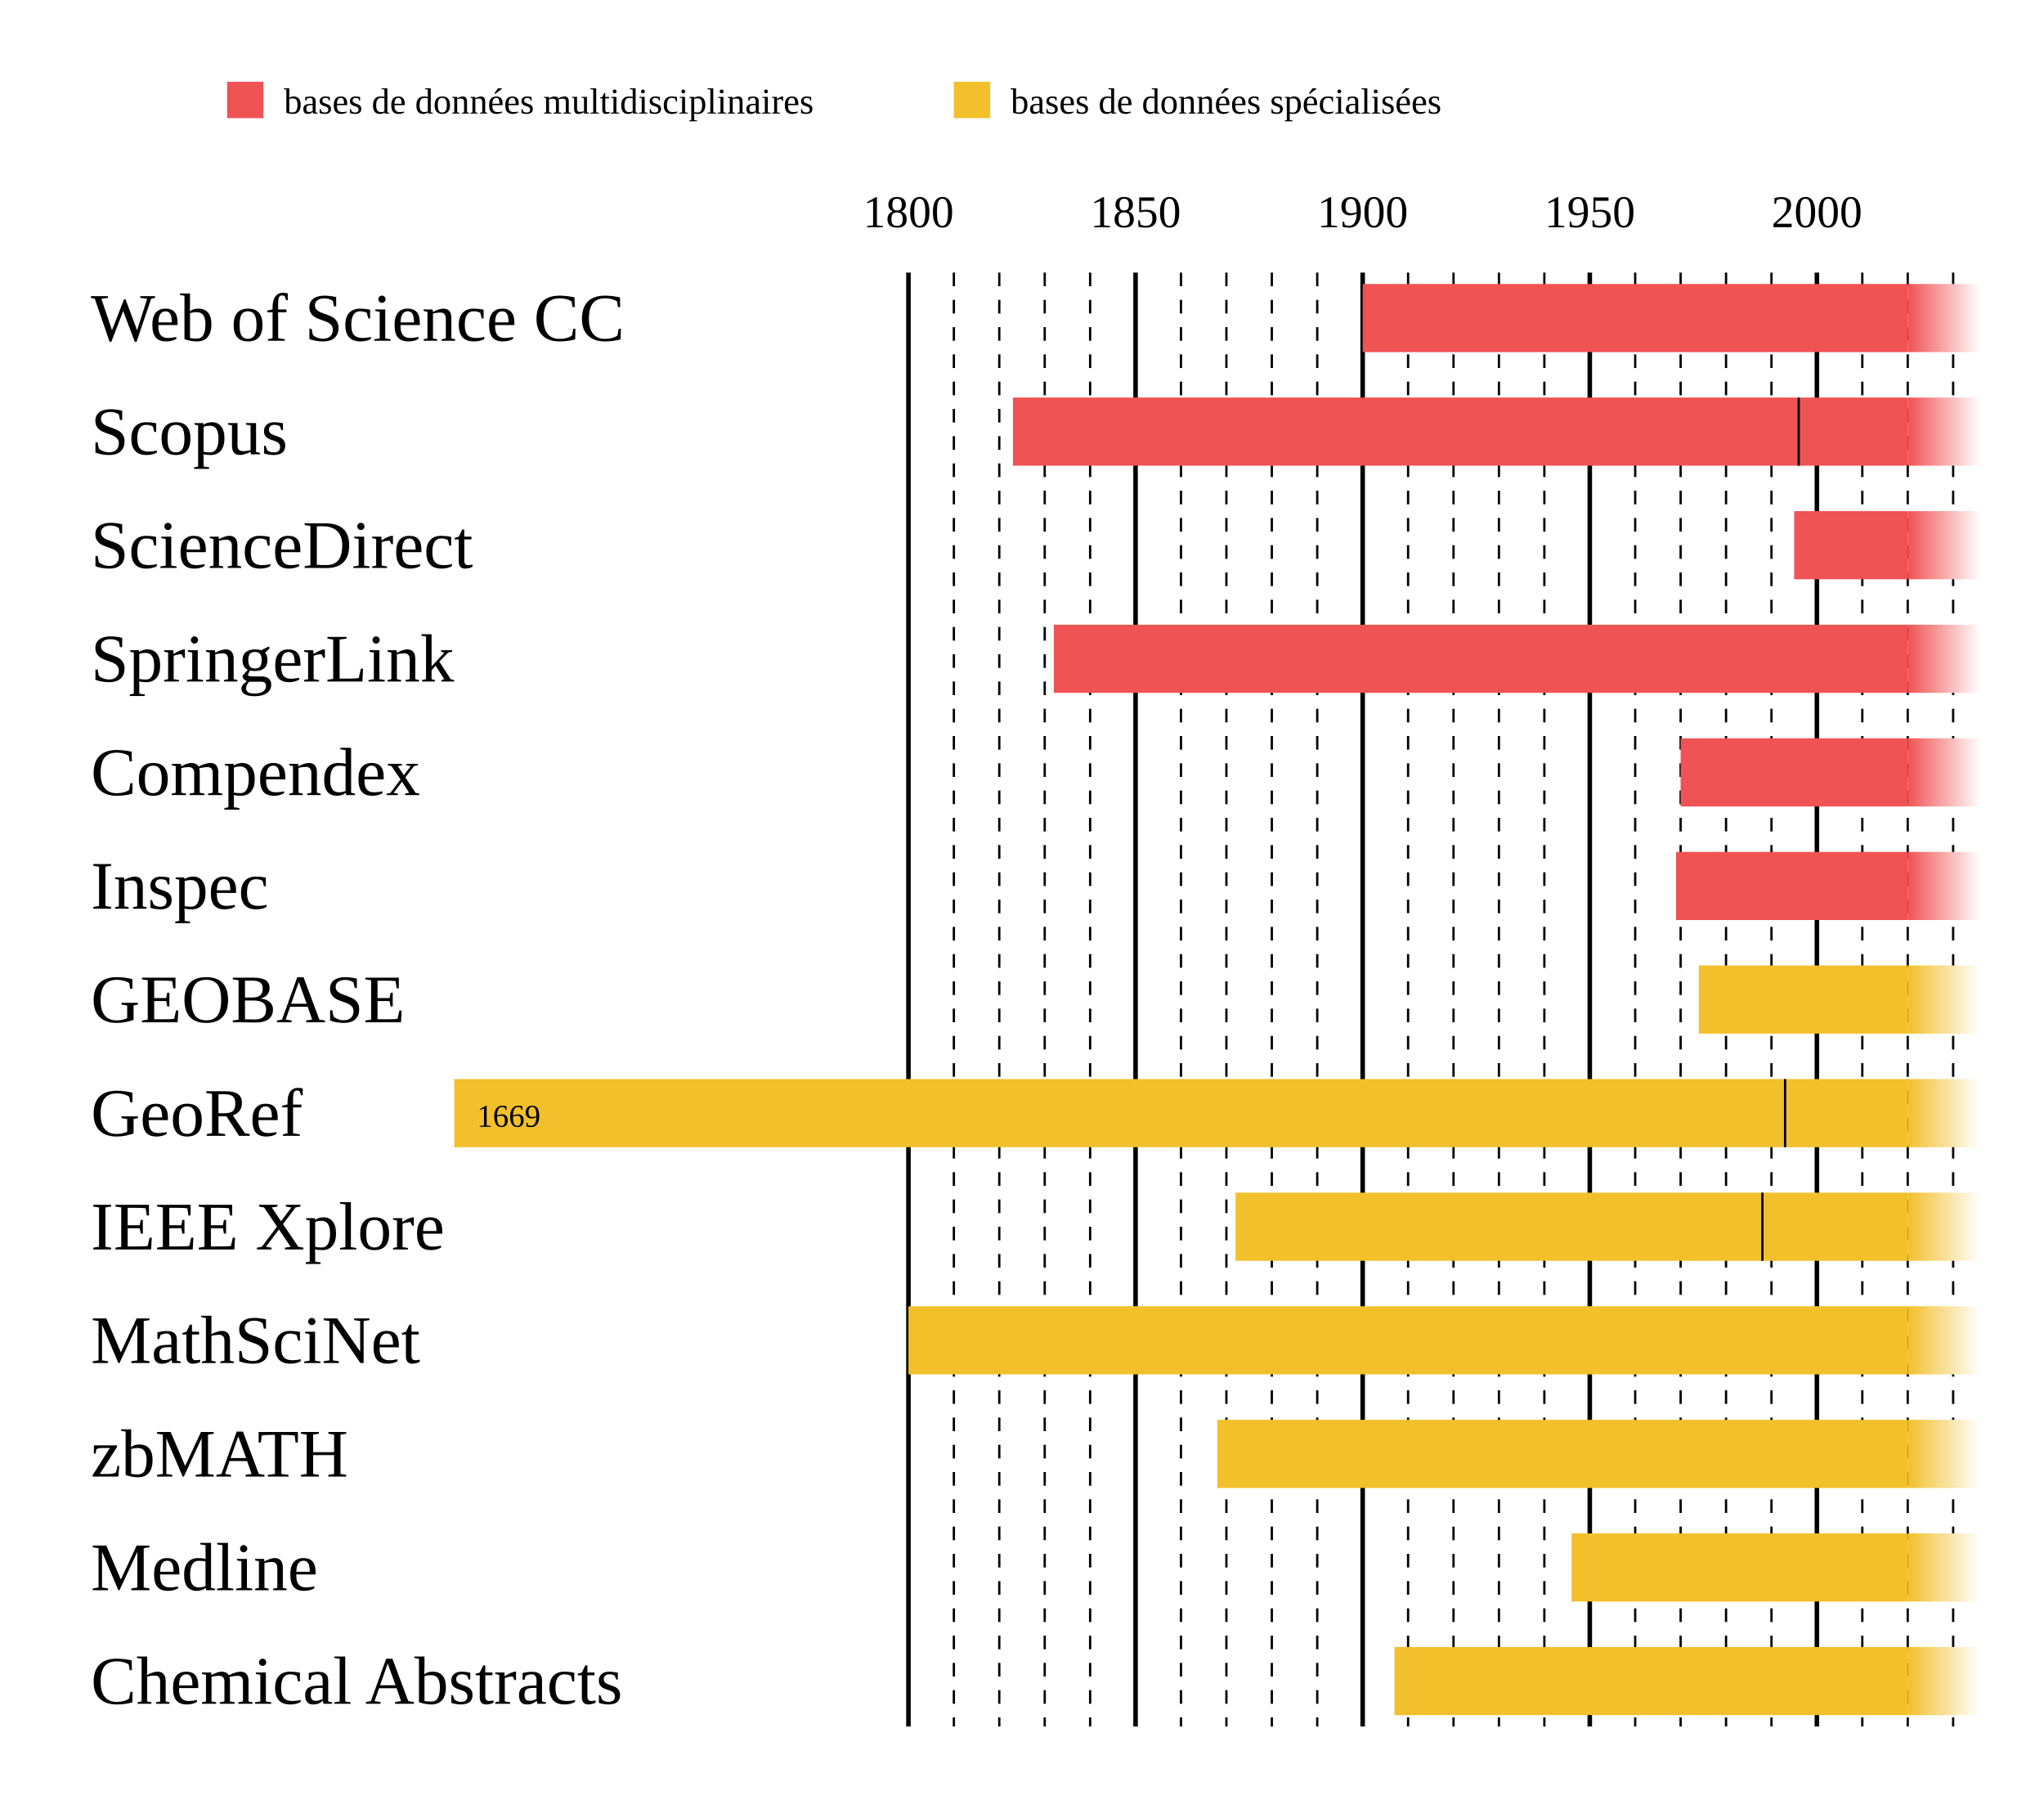
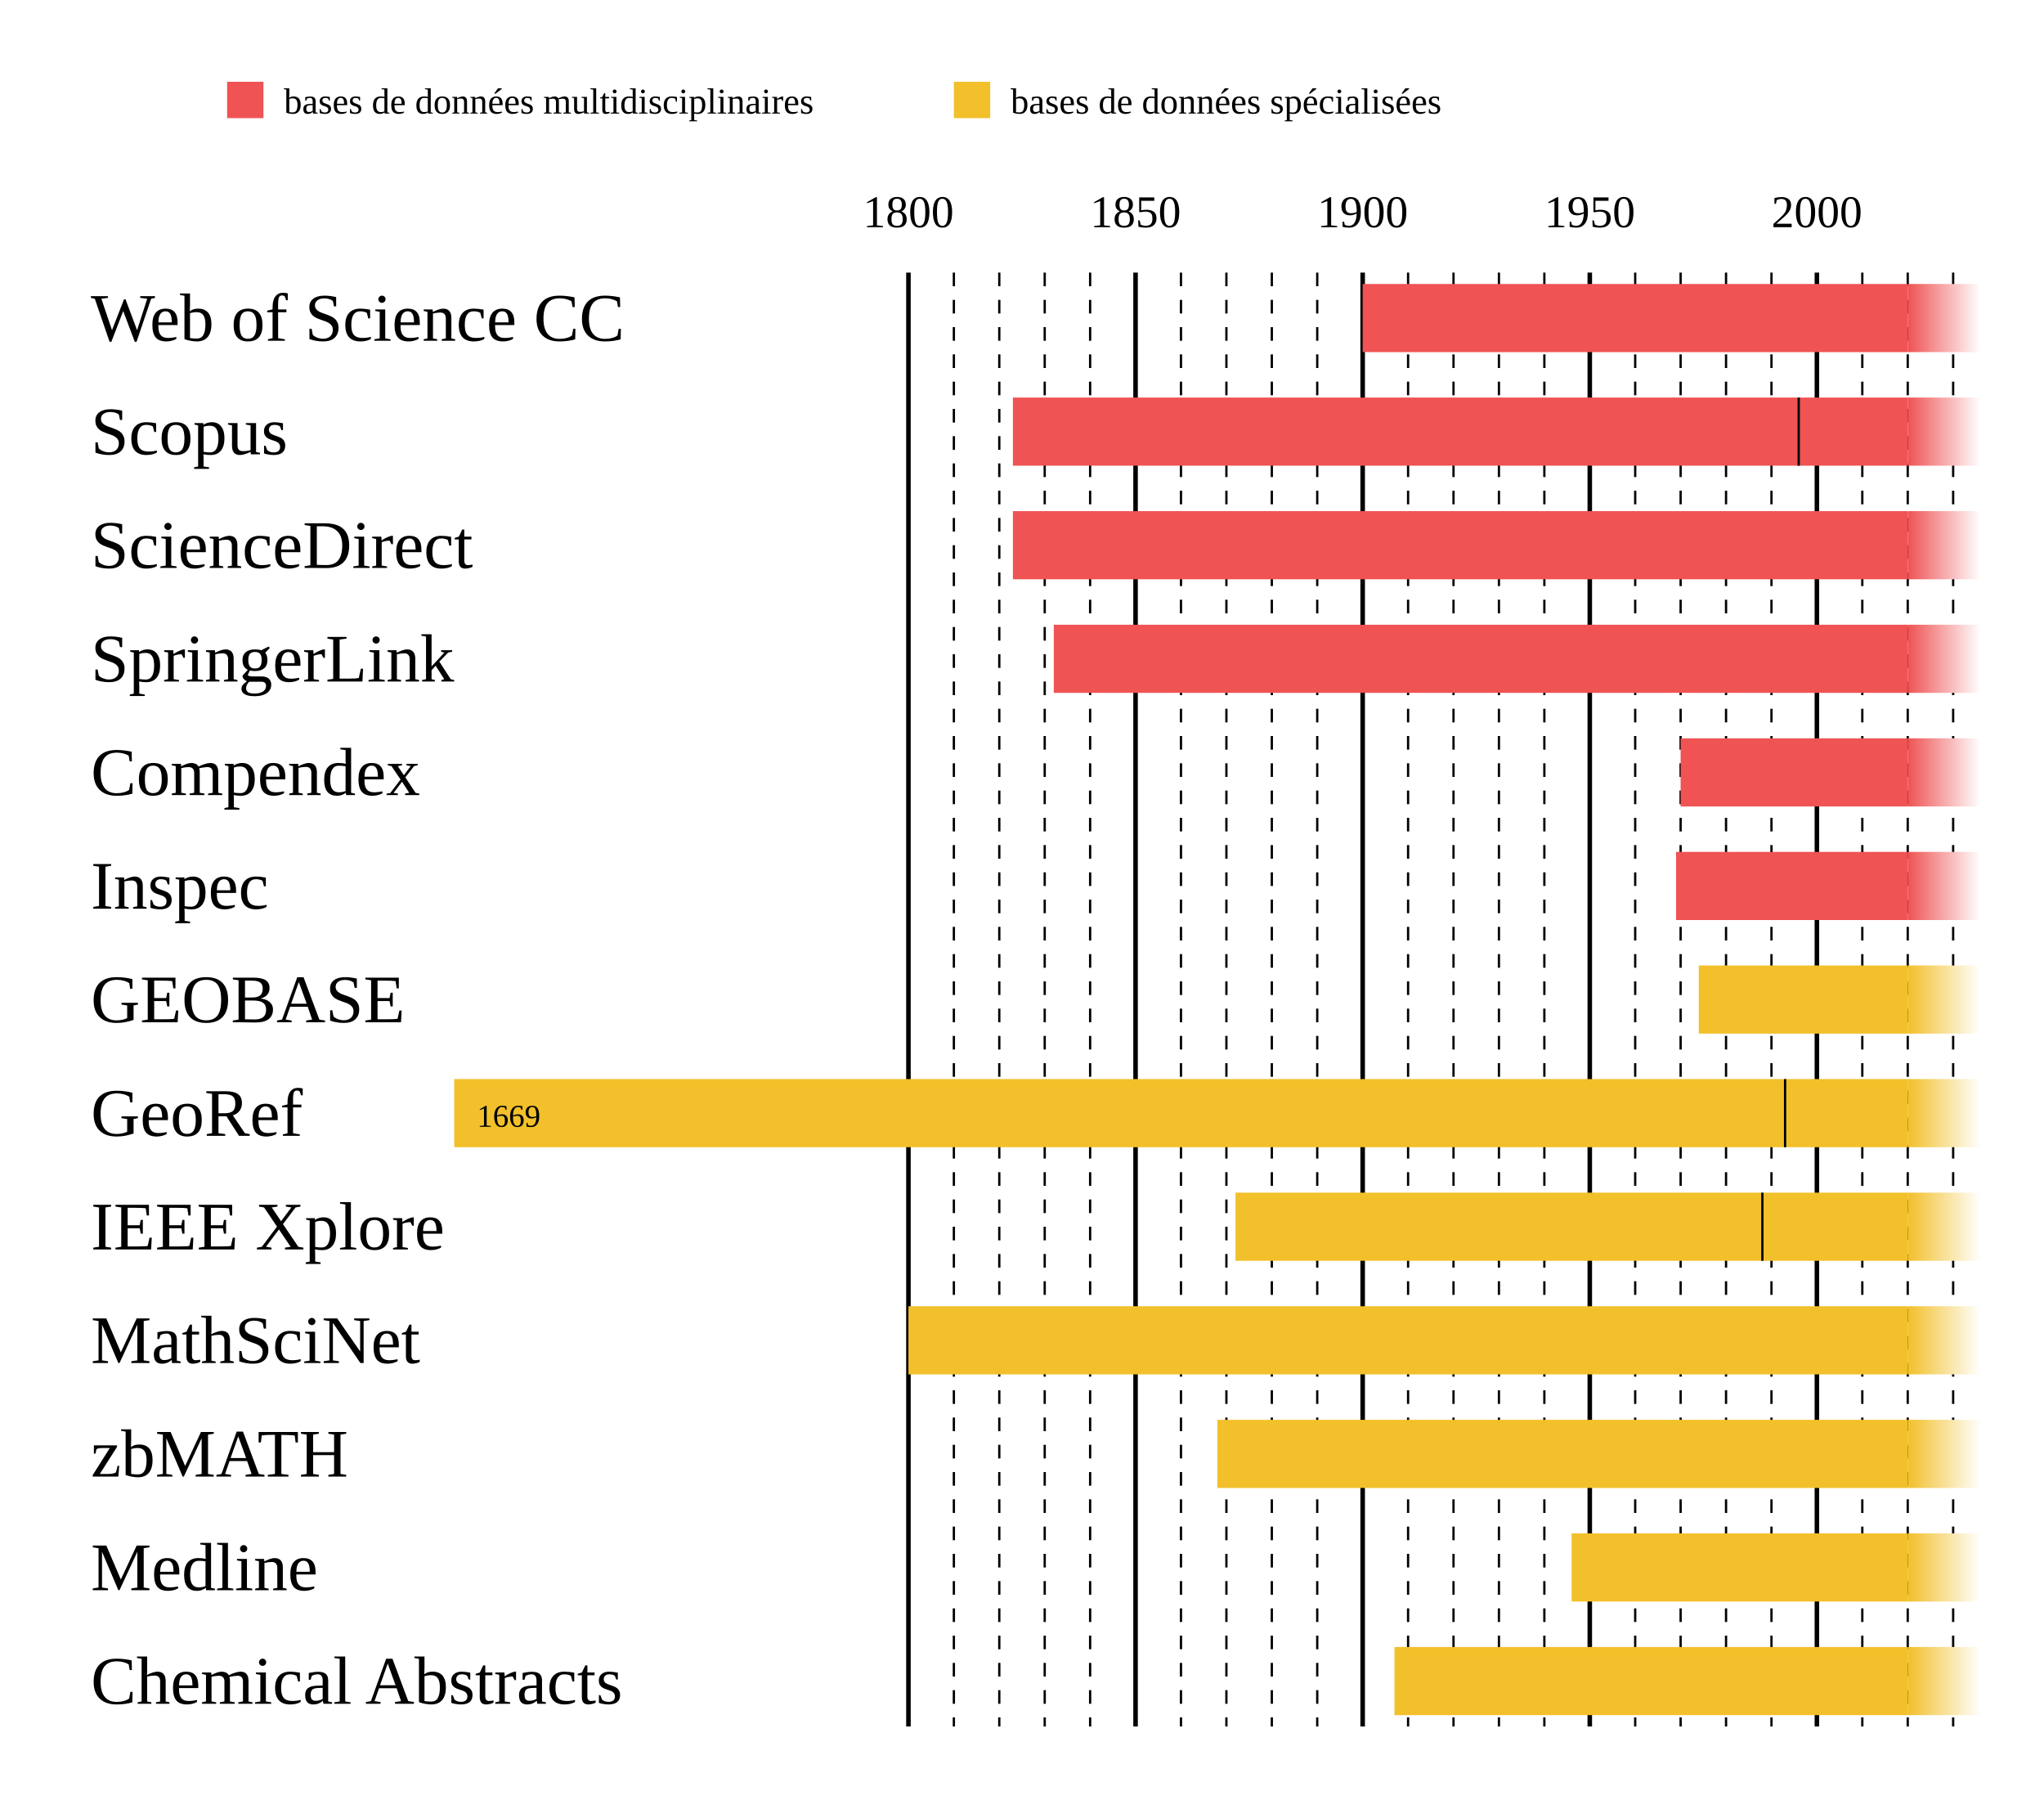
<svg xmlns="http://www.w3.org/2000/svg" xmlns:xlink="http://www.w3.org/1999/xlink" version="1.0" width="900" height="800" viewBox="0 0 900 800">
  <defs>
    <linearGradient id="red-gradient">
      <stop offset="0%" style="stop-color: #ef5354;" />
      <stop offset="80%" style="stop-color: #ffffff;" />
    </linearGradient>
    <linearGradient id="yellow-gradient">
      <stop offset="0%" style="stop-color: #f2c02b;" />
      <stop offset="80%" style="stop-color: #ffffff;" />
    </linearGradient>
    <linearGradient id="#red-fill" xlink:href="#red-gradient" x1="0%" y1="0%" x2="100%" y2="0%" />
    <linearGradient id="#yellow-fill" xlink:href="#yellow-gradient" x1="0%" y1="0%" x2="100%" y2="0%" />
  </defs>
  <rect x="100" y="36" width="16" height="16" style="fill: #ef5354;" />
  <text x="125" y="50" style="font-size: 16px;">bases de données multidisciplinaires</text>
  <rect x="420" y="36" width="16" height="16" style="fill: #f2c02b;" />
  <text x="445" y="50" style="font-size: 16px;">bases de données spécialisées</text>
  <text x="400" y="100" style="font-size: 20px; text-anchor: middle;">1800</text>
  <line x1="400" y1="120" x2="400" y2="760" style="stroke: black; stroke-width: 2px;" />
  <line x1="420" y1="120" x2="420" y2="760" style="stroke: black; stroke-width: 1px; stroke-dasharray:6,6;" />
  <line x1="440" y1="120" x2="440" y2="760" style="stroke: black; stroke-width: 1px; stroke-dasharray:6,6;" />
  <line x1="460" y1="120" x2="460" y2="760" style="stroke: black; stroke-width: 1px; stroke-dasharray:6,6;" />
  <line x1="480" y1="120" x2="480" y2="760" style="stroke: black; stroke-width: 1px; stroke-dasharray:6,6;" />
  <text x="500" y="100" style="font-size: 20px; text-anchor: middle;">1850</text>
  <line x1="500" y1="120" x2="500" y2="760" style="stroke: black; stroke-width: 2px;" />
  <line x1="520" y1="120" x2="520" y2="760" style="stroke: black; stroke-width: 1px; stroke-dasharray:6,6;" />
  <line x1="540" y1="120" x2="540" y2="760" style="stroke: black; stroke-width: 1px; stroke-dasharray:6,6;" />
  <line x1="560" y1="120" x2="560" y2="760" style="stroke: black; stroke-width: 1px; stroke-dasharray:6,6;" />
  <line x1="580" y1="120" x2="580" y2="760" style="stroke: black; stroke-width: 1px; stroke-dasharray:6,6;" />
  <text x="600" y="100" style="font-size: 20px; text-anchor: middle;">1900</text>
  <line x1="600" y1="120" x2="600" y2="760" style="stroke: black; stroke-width: 2px;" />
  <line x1="620" y1="120" x2="620" y2="760" style="stroke: black; stroke-width: 1px; stroke-dasharray:6,6;" />
  <line x1="640" y1="120" x2="640" y2="760" style="stroke: black; stroke-width: 1px; stroke-dasharray:6,6;" />
  <line x1="660" y1="120" x2="660" y2="760" style="stroke: black; stroke-width: 1px; stroke-dasharray:6,6;" />
  <line x1="680" y1="120" x2="680" y2="760" style="stroke: black; stroke-width: 1px; stroke-dasharray:6,6;" />
  <text x="700" y="100" style="font-size: 20px; text-anchor: middle;">1950</text>
  <line x1="700" y1="120" x2="700" y2="760" style="stroke: black; stroke-width: 2px;" />
  <line x1="720" y1="120" x2="720" y2="760" style="stroke: black; stroke-width: 1px; stroke-dasharray:6,6;" />
  <line x1="740" y1="120" x2="740" y2="760" style="stroke: black; stroke-width: 1px; stroke-dasharray:6,6;" />
  <line x1="760" y1="120" x2="760" y2="760" style="stroke: black; stroke-width: 1px; stroke-dasharray:6,6;" />
  <line x1="780" y1="120" x2="780" y2="760" style="stroke: black; stroke-width: 1px; stroke-dasharray:6,6;" />
  <text x="800" y="100" style="font-size: 20px; text-anchor: middle;">2000</text>
  <line x1="800" y1="120" x2="800" y2="760" style="stroke: black; stroke-width: 2px;" />
  <line x1="820" y1="120" x2="820" y2="760" style="stroke: black; stroke-width: 1px; stroke-dasharray:6,6;" />
  <line x1="840" y1="120" x2="840" y2="760" style="stroke: black; stroke-width: 1px; stroke-dasharray:6,6;" />
  <line x1="860" y1="120" x2="860" y2="760" style="stroke: black; stroke-width: 1px; stroke-dasharray:6,6;" />
  <text x="40" y="150" style="font-size: 30px;">Web of Science CC</text>
  <text x="40" y="200" style="font-size: 30px;">Scopus</text>
  <text x="40" y="250" style="font-size: 30px;">ScienceDirect</text>
  <text x="40" y="300" style="font-size: 30px;">SpringerLink</text>
  <text x="40" y="350" style="font-size: 30px;">Compendex</text>
  <text x="40" y="400" style="font-size: 30px;">Inspec</text>
  <text x="40" y="450" style="font-size: 30px;">GEOBASE</text>
  <text x="40" y="500" style="font-size: 30px;">GeoRef</text>
  <text x="40" y="550" style="font-size: 30px;">IEEE Xplore</text>
  <text x="40" y="600" style="font-size: 30px;">MathSciNet</text>
  <text x="40" y="650" style="font-size: 30px;">zbMATH</text>
  <text x="40" y="700" style="font-size: 30px;">Medline</text>
  <text x="40" y="750" style="font-size: 30px;">Chemical Abstracts</text>
  <rect x="600" y="125" width="240" height="30" style="fill: #ef5354;" />
  <rect x="446" y="175" width="394" height="30" style="fill:#ef5354;" />
  <line x1="792" y1="175" x2="792" y2="205" style="stroke: black; stroke-width: 1px;" />
-   <rect x="790" y="225" width="50" height="30" style="fill: #ef5354;" />
+   <rect x="446" y="225" width="394" height="30" style="fill: #ef5354;" />
  <rect x="464" y="275" width="376" height="30" style="fill: #ef5354;" />
  <rect x="740" y="325" width="100" height="30" style="fill: #ef5354;" />
  <rect x="738" y="375" width="102" height="30" style="fill: #ef5354;" />
  <rect x="748" y="425" width="92" height="30" style="fill: #f2c02b;" />
  <rect x="200" y="475" width="640" height="30" style="fill: #f2c02b;" />
  <text x="210" y="496" style="font-size: 14px;">1669</text>
  <line x1="786" y1="475" x2="786" y2="505" style="stroke: black; stroke-width: 1px;" />
  <rect x="544" y="525" width="296" height="30" style="fill: #f2c02b;" />
  <line x1="776" y1="525" x2="776" y2="555" style="stroke: black; stroke-width: 1px;" />
  <rect x="400" y="575" width="440" height="30" style="fill: #f2c02b;" />
  <rect x="536" y="625" width="304" height="30" style="fill: #f2c02b;" />
  <rect x="692" y="675" width="148" height="30" style="fill: #f2c02b;" />
  <rect x="614" y="725" width="226" height="30" style="fill: #f2c02b;" />
  <rect x="840" y="125" width="40" height="30" style="fill: url(#red-gradient);" />
  <rect x="840" y="175" width="40" height="30" style="fill: url(#red-gradient);" />
  <rect x="840" y="225" width="40" height="30" style="fill: url(#red-gradient);" />
  <rect x="840" y="275" width="40" height="30" style="fill: url(#red-gradient);" />
  <rect x="840" y="325" width="40" height="30" style="fill: url(#red-gradient);" />
  <rect x="840" y="375" width="40" height="30" style="fill: url(#red-gradient);" />
  <rect x="840" y="425" width="40" height="30" style="fill: url(#yellow-gradient);" />
  <rect x="840" y="475" width="40" height="30" style="fill: url(#yellow-gradient);" />
  <rect x="840" y="525" width="40" height="30" style="fill: url(#yellow-gradient);" />
  <rect x="840" y="575" width="40" height="30" style="fill: url(#yellow-gradient);" />
  <rect x="840" y="625" width="40" height="30" style="fill: url(#yellow-gradient);" />
  <rect x="840" y="675" width="40" height="30" style="fill: url(#yellow-gradient);" />
  <rect x="840" y="725" width="40" height="30" style="fill: url(#yellow-gradient);" />
</svg>
